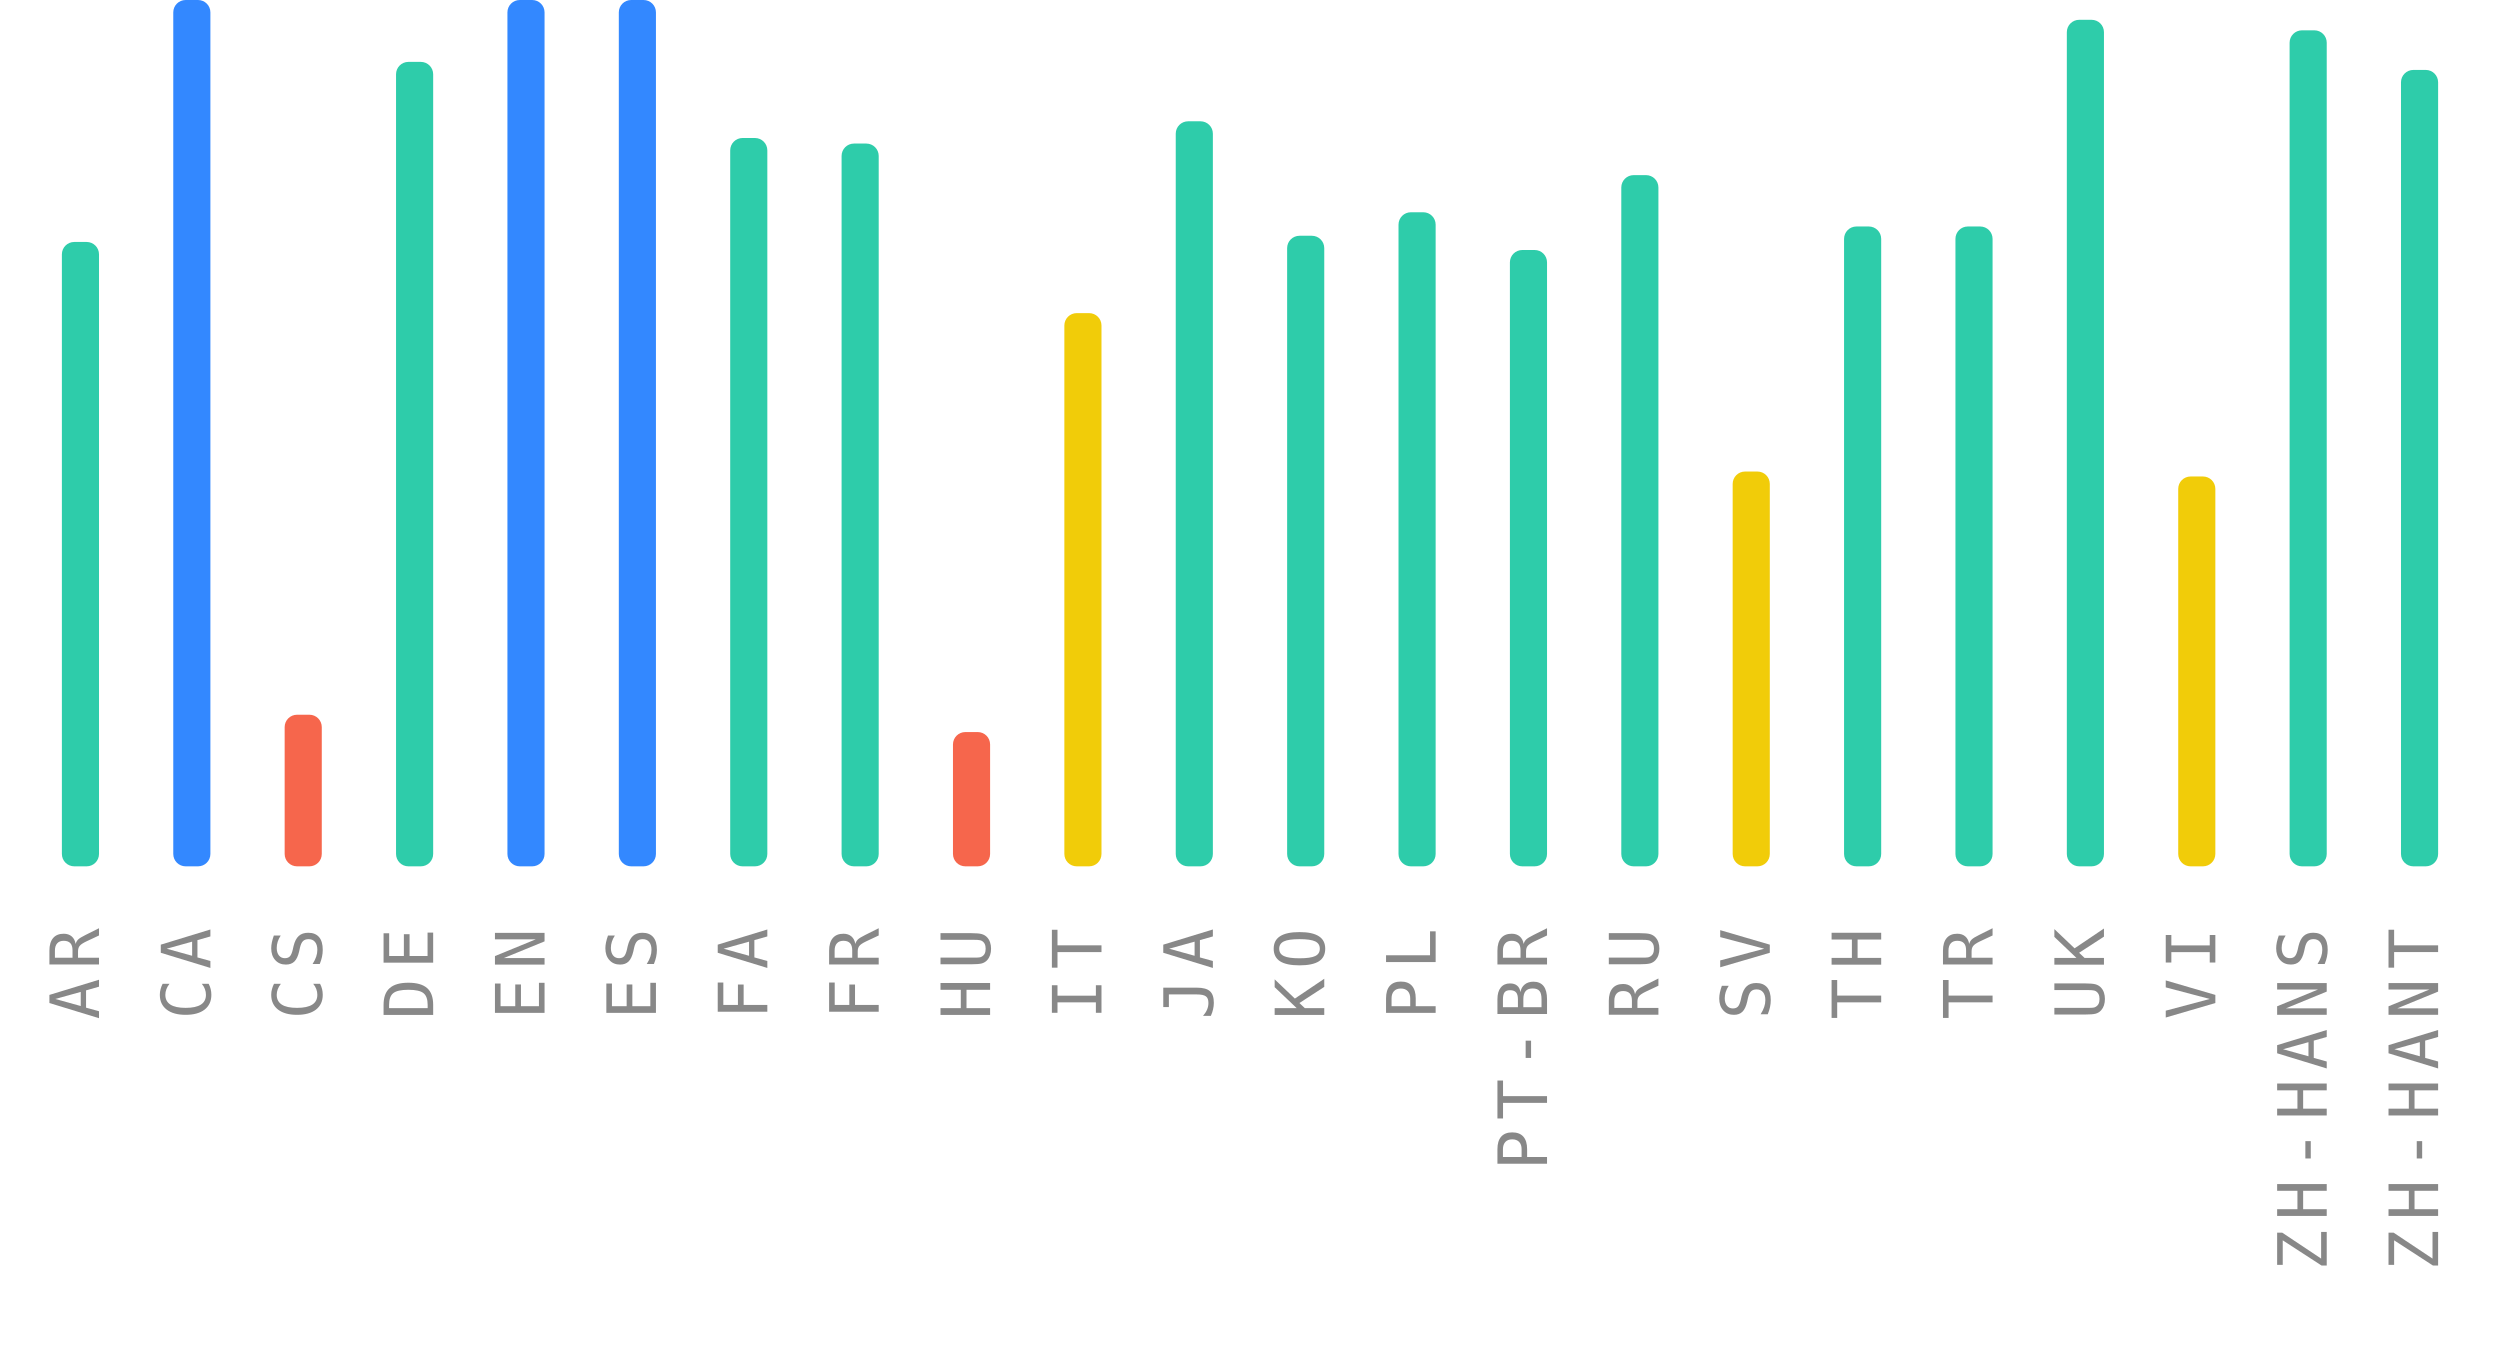
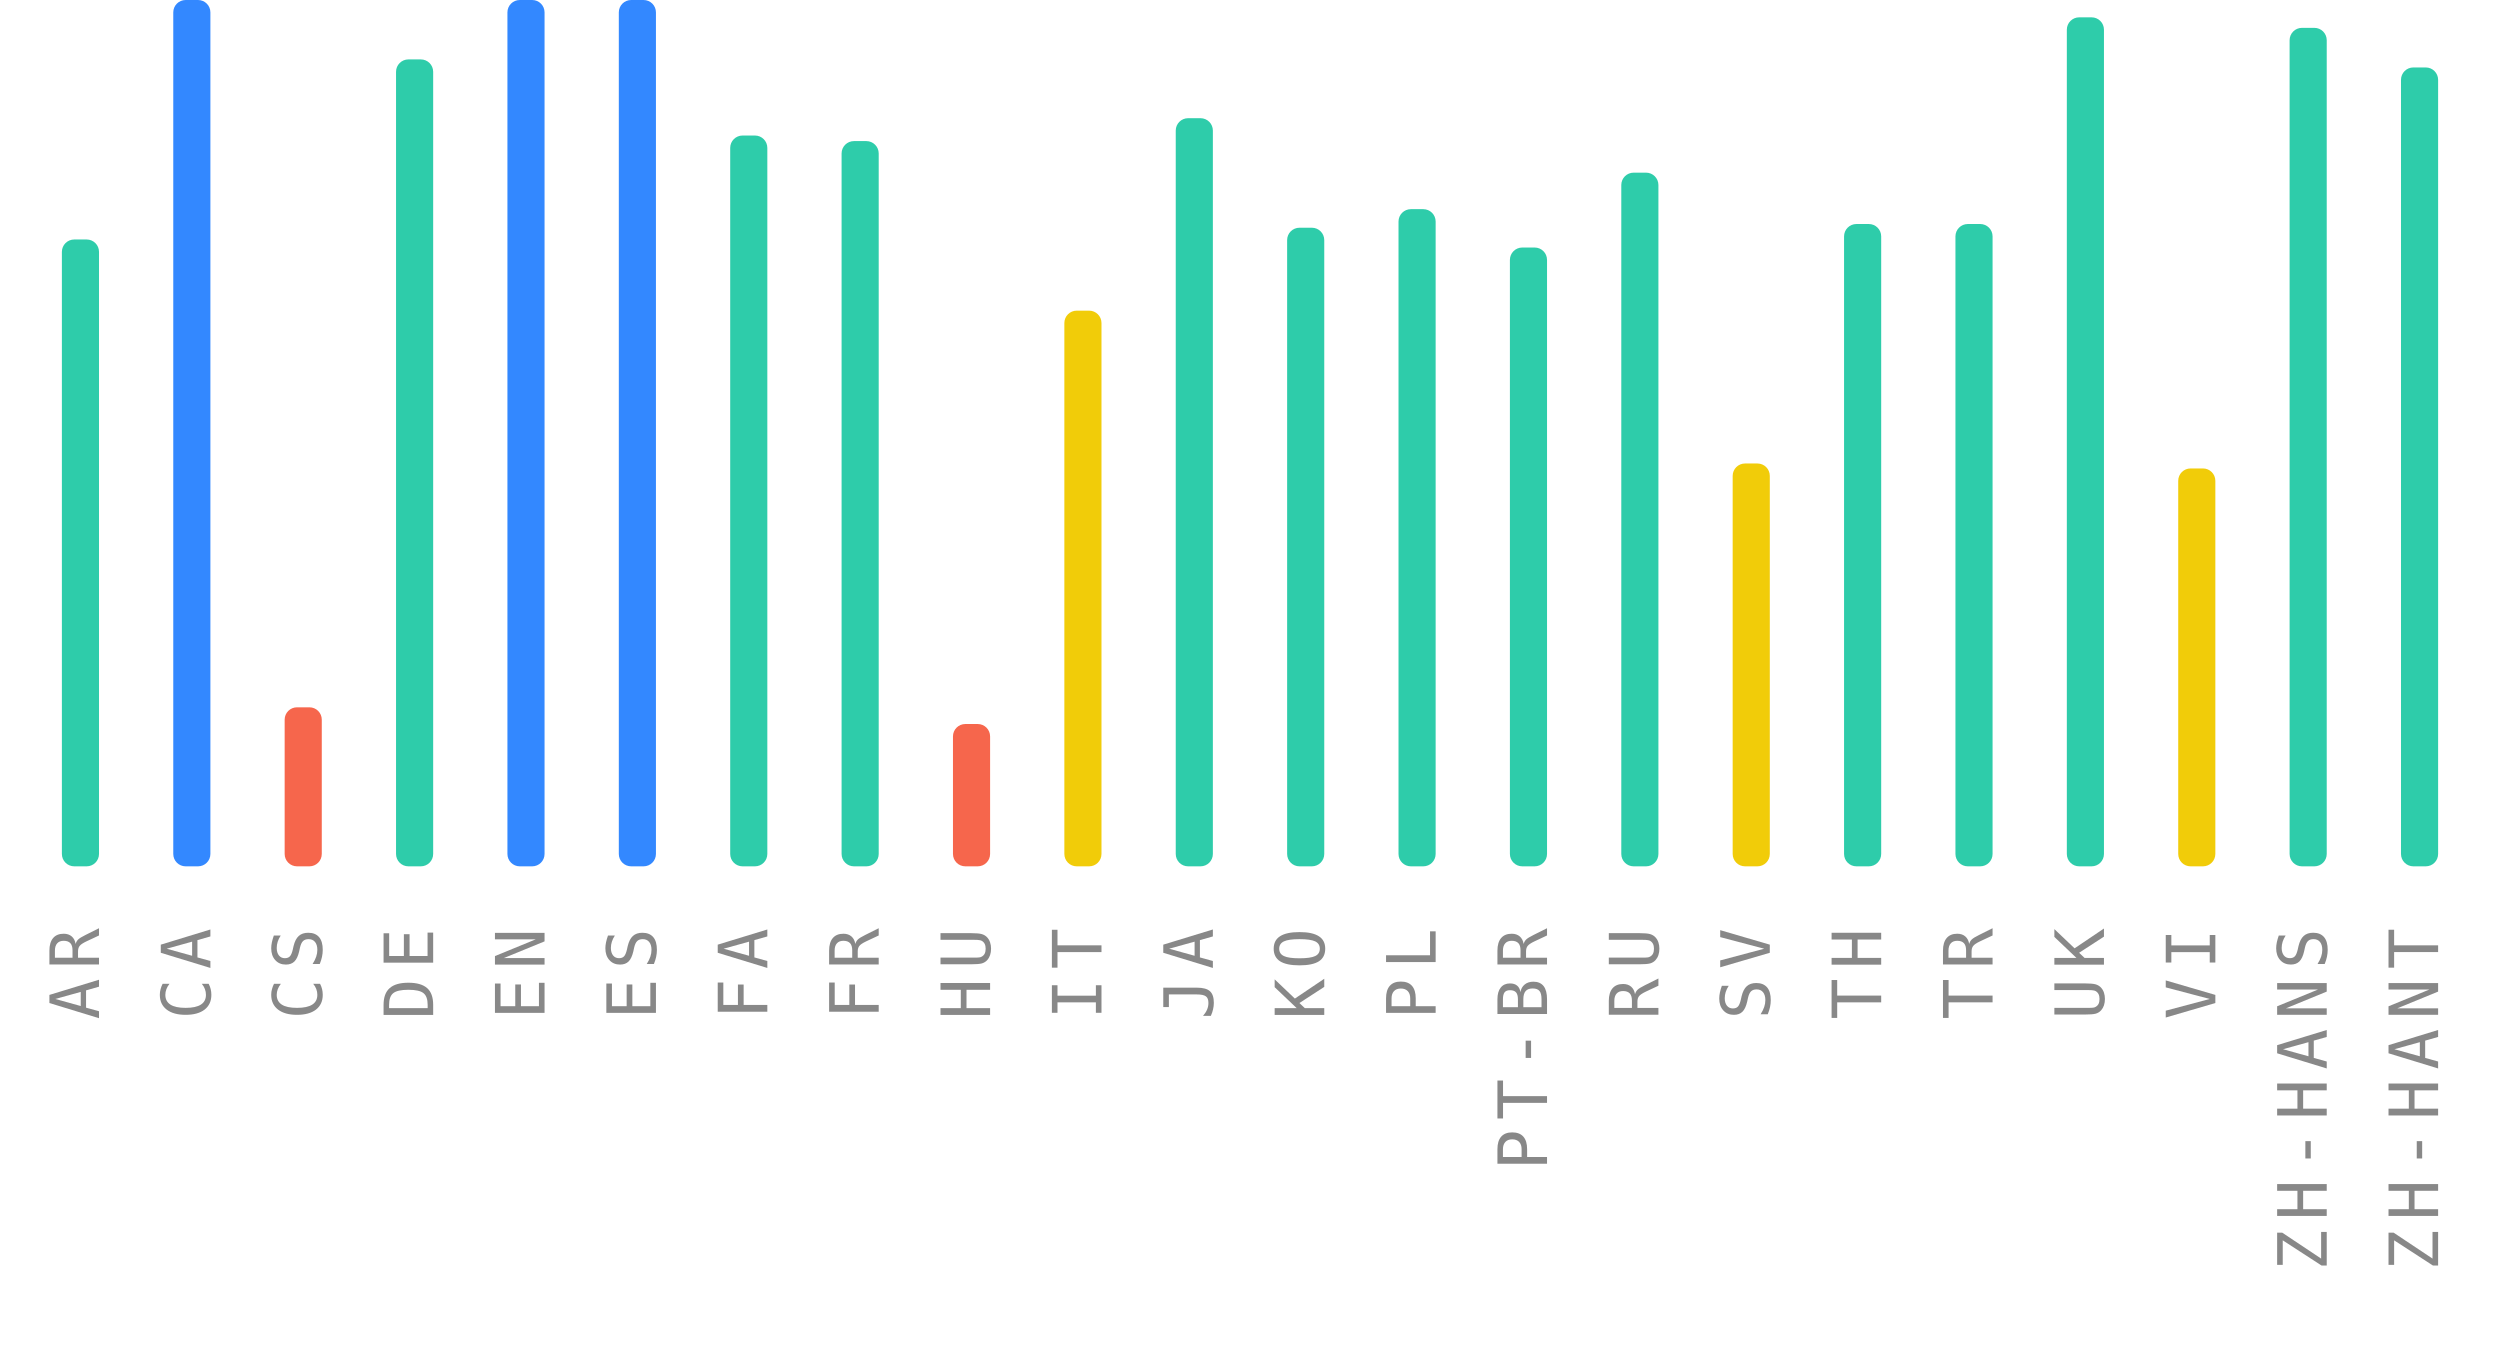
<svg xmlns="http://www.w3.org/2000/svg" width="404" height="220">
  <g>
    <text style="font-size: 11px; font-family: monospace; letter-spacing: 1.5px; fill: #888; text-anchor: end;" x="-150" y="16" transform="rotate(-90)">AR</text>
-     <rect style="fill: #2eccaa;" height="100.9" width="6" rx="2" y="39.1" x="10" />
+     <rect style="fill: #2eccaa;" height="101.3" width="6" rx="2" y="38.7" x="10" />
    <text style="font-size: 11px; font-family: monospace; letter-spacing: 1.5px; fill: #888; text-anchor: end;" x="-150" y="34" transform="rotate(-90)">CA</text>
    <rect style="fill: #3388ff;" height="140" width="6" rx="2" y="0" x="28" />
    <text style="font-size: 11px; font-family: monospace; letter-spacing: 1.5px; fill: #888; text-anchor: end;" x="-150" y="52" transform="rotate(-90)">CS</text>
-     <rect style="fill: #f6664c;" height="24.5" width="6" rx="2" y="115.5" x="46" />
+     <rect style="fill: #f6664c;" height="25.7" width="6" rx="2" y="114.3" x="46" />
    <text style="font-size: 11px; font-family: monospace; letter-spacing: 1.5px; fill: #888; text-anchor: end;" x="-150" y="70" transform="rotate(-90)">DE</text>
-     <rect style="fill: #2eccaa;" height="130" width="6" rx="2" y="10" x="64" />
+     <rect style="fill: #2eccaa;" height="130.4" width="6" rx="2" y="9.6" x="64" />
    <text style="font-size: 11px; font-family: monospace; letter-spacing: 1.5px; fill: #888; text-anchor: end;" x="-150" y="88" transform="rotate(-90)">EN</text>
    <rect style="fill: #3388ff;" height="140" width="6" rx="2" y="0" x="82" />
    <text style="font-size: 11px; font-family: monospace; letter-spacing: 1.5px; fill: #888; text-anchor: end;" x="-150" y="106" transform="rotate(-90)">ES</text>
    <rect style="fill: #3388ff;" height="140" width="6" rx="2" y="0" x="100" />
    <text style="font-size: 11px; font-family: monospace; letter-spacing: 1.5px; fill: #888; text-anchor: end;" x="-150" y="124" transform="rotate(-90)">FA</text>
-     <rect style="fill: #2eccaa;" height="117.7" width="6" rx="2" y="22.3" x="118" />
+     <rect style="fill: #2eccaa;" height="118.1" width="6" rx="2" y="21.9" x="118" />
    <text style="font-size: 11px; font-family: monospace; letter-spacing: 1.5px; fill: #888; text-anchor: end;" x="-150" y="142" transform="rotate(-90)">FR</text>
-     <rect style="fill: #2eccaa;" height="116.8" width="6" rx="2" y="23.2" x="136" />
+     <rect style="fill: #2eccaa;" height="117.2" width="6" rx="2" y="22.8" x="136" />
    <text style="font-size: 11px; font-family: monospace; letter-spacing: 1.5px; fill: #888; text-anchor: end;" x="-150" y="160" transform="rotate(-90)">HU</text>
-     <rect style="fill: #f6664c;" height="21.7" width="6" rx="2" y="118.3" x="154" />
+     <rect style="fill: #f6664c;" height="23" width="6" rx="2" y="117" x="154" />
    <text style="font-size: 11px; font-family: monospace; letter-spacing: 1.5px; fill: #888; text-anchor: end;" x="-150" y="178" transform="rotate(-90)">IT</text>
-     <rect style="fill: #f1cc09;" height="89.4" width="6" rx="2" y="50.6" x="172" />
+     <rect style="fill: #f1cc09;" height="89.8" width="6" rx="2" y="50.2" x="172" />
    <text style="font-size: 11px; font-family: monospace; letter-spacing: 1.5px; fill: #888; text-anchor: end;" x="-150" y="196" transform="rotate(-90)">JA</text>
-     <rect style="fill: #2eccaa;" height="120.4" width="6" rx="2" y="19.6" x="190" />
+     <rect style="fill: #2eccaa;" height="120.9" width="6" rx="2" y="19.1" x="190" />
    <text style="font-size: 11px; font-family: monospace; letter-spacing: 1.5px; fill: #888; text-anchor: end;" x="-150" y="214" transform="rotate(-90)">KO</text>
-     <rect style="fill: #2eccaa;" height="101.9" width="6" rx="2" y="38.1" x="208" />
+     <rect style="fill: #2eccaa;" height="103.2" width="6" rx="2" y="36.8" x="208" />
    <text style="font-size: 11px; font-family: monospace; letter-spacing: 1.5px; fill: #888; text-anchor: end;" x="-150" y="232" transform="rotate(-90)">PL</text>
-     <rect style="fill: #2eccaa;" height="105.7" width="6" rx="2" y="34.3" x="226" />
+     <rect style="fill: #2eccaa;" height="106.2" width="6" rx="2" y="33.8" x="226" />
    <text style="font-size: 11px; font-family: monospace; letter-spacing: 1.5px; fill: #888; text-anchor: end;" x="-150" y="250" transform="rotate(-90)">PT-BR</text>
-     <rect style="fill: #2eccaa;" height="99.6" width="6" rx="2" y="40.4" x="244" />
+     <rect style="fill: #2eccaa;" height="100" width="6" rx="2" y="40" x="244" />
    <text style="font-size: 11px; font-family: monospace; letter-spacing: 1.5px; fill: #888; text-anchor: end;" x="-150" y="268" transform="rotate(-90)">RU</text>
-     <rect style="fill: #2eccaa;" height="111.7" width="6" rx="2" y="28.3" x="262" />
+     <rect style="fill: #2eccaa;" height="112.1" width="6" rx="2" y="27.9" x="262" />
    <text style="font-size: 11px; font-family: monospace; letter-spacing: 1.5px; fill: #888; text-anchor: end;" x="-150" y="286" transform="rotate(-90)">SV</text>
-     <rect style="fill: #f1cc09;" height="63.8" width="6" rx="2" y="76.2" x="280" />
+     <rect style="fill: #f1cc09;" height="65.1" width="6" rx="2" y="74.9" x="280" />
    <text style="font-size: 11px; font-family: monospace; letter-spacing: 1.5px; fill: #888; text-anchor: end;" x="-150" y="304" transform="rotate(-90)">TH</text>
-     <rect style="fill: #2eccaa;" height="103.4" width="6" rx="2" y="36.6" x="298" />
+     <rect style="fill: #2eccaa;" height="103.8" width="6" rx="2" y="36.2" x="298" />
    <text style="font-size: 11px; font-family: monospace; letter-spacing: 1.5px; fill: #888; text-anchor: end;" x="-150" y="322" transform="rotate(-90)">TR</text>
-     <rect style="fill: #2eccaa;" height="103.4" width="6" rx="2" y="36.6" x="316" />
+     <rect style="fill: #2eccaa;" height="103.8" width="6" rx="2" y="36.2" x="316" />
    <text style="font-size: 11px; font-family: monospace; letter-spacing: 1.5px; fill: #888; text-anchor: end;" x="-150" y="340" transform="rotate(-90)">UK</text>
-     <rect style="fill: #2eccaa;" height="136.8" width="6" rx="2" y="3.2" x="334" />
+     <rect style="fill: #2eccaa;" height="137.2" width="6" rx="2" y="2.8" x="334" />
    <text style="font-size: 11px; font-family: monospace; letter-spacing: 1.5px; fill: #888; text-anchor: end;" x="-150" y="358" transform="rotate(-90)">VI</text>
-     <rect style="fill: #f1cc09;" height="63" width="6" rx="2" y="77" x="352" />
+     <rect style="fill: #f1cc09;" height="64.3" width="6" rx="2" y="75.7" x="352" />
    <text style="font-size: 11px; font-family: monospace; letter-spacing: 1.5px; fill: #888; text-anchor: end;" x="-150" y="376" transform="rotate(-90)">ZH-HANS</text>
-     <rect style="fill: #2eccaa;" height="135.1" width="6" rx="2" y="4.9" x="370" />
+     <rect style="fill: #2eccaa;" height="135.5" width="6" rx="2" y="4.5" x="370" />
    <text style="font-size: 11px; font-family: monospace; letter-spacing: 1.5px; fill: #888; text-anchor: end;" x="-150" y="394" transform="rotate(-90)">ZH-HANT</text>
-     <rect style="fill: #2eccaa;" height="128.7" width="6" rx="2" y="11.3" x="388" />
+     <rect style="fill: #2eccaa;" height="129.1" width="6" rx="2" y="10.9" x="388" />
  </g>
</svg>
